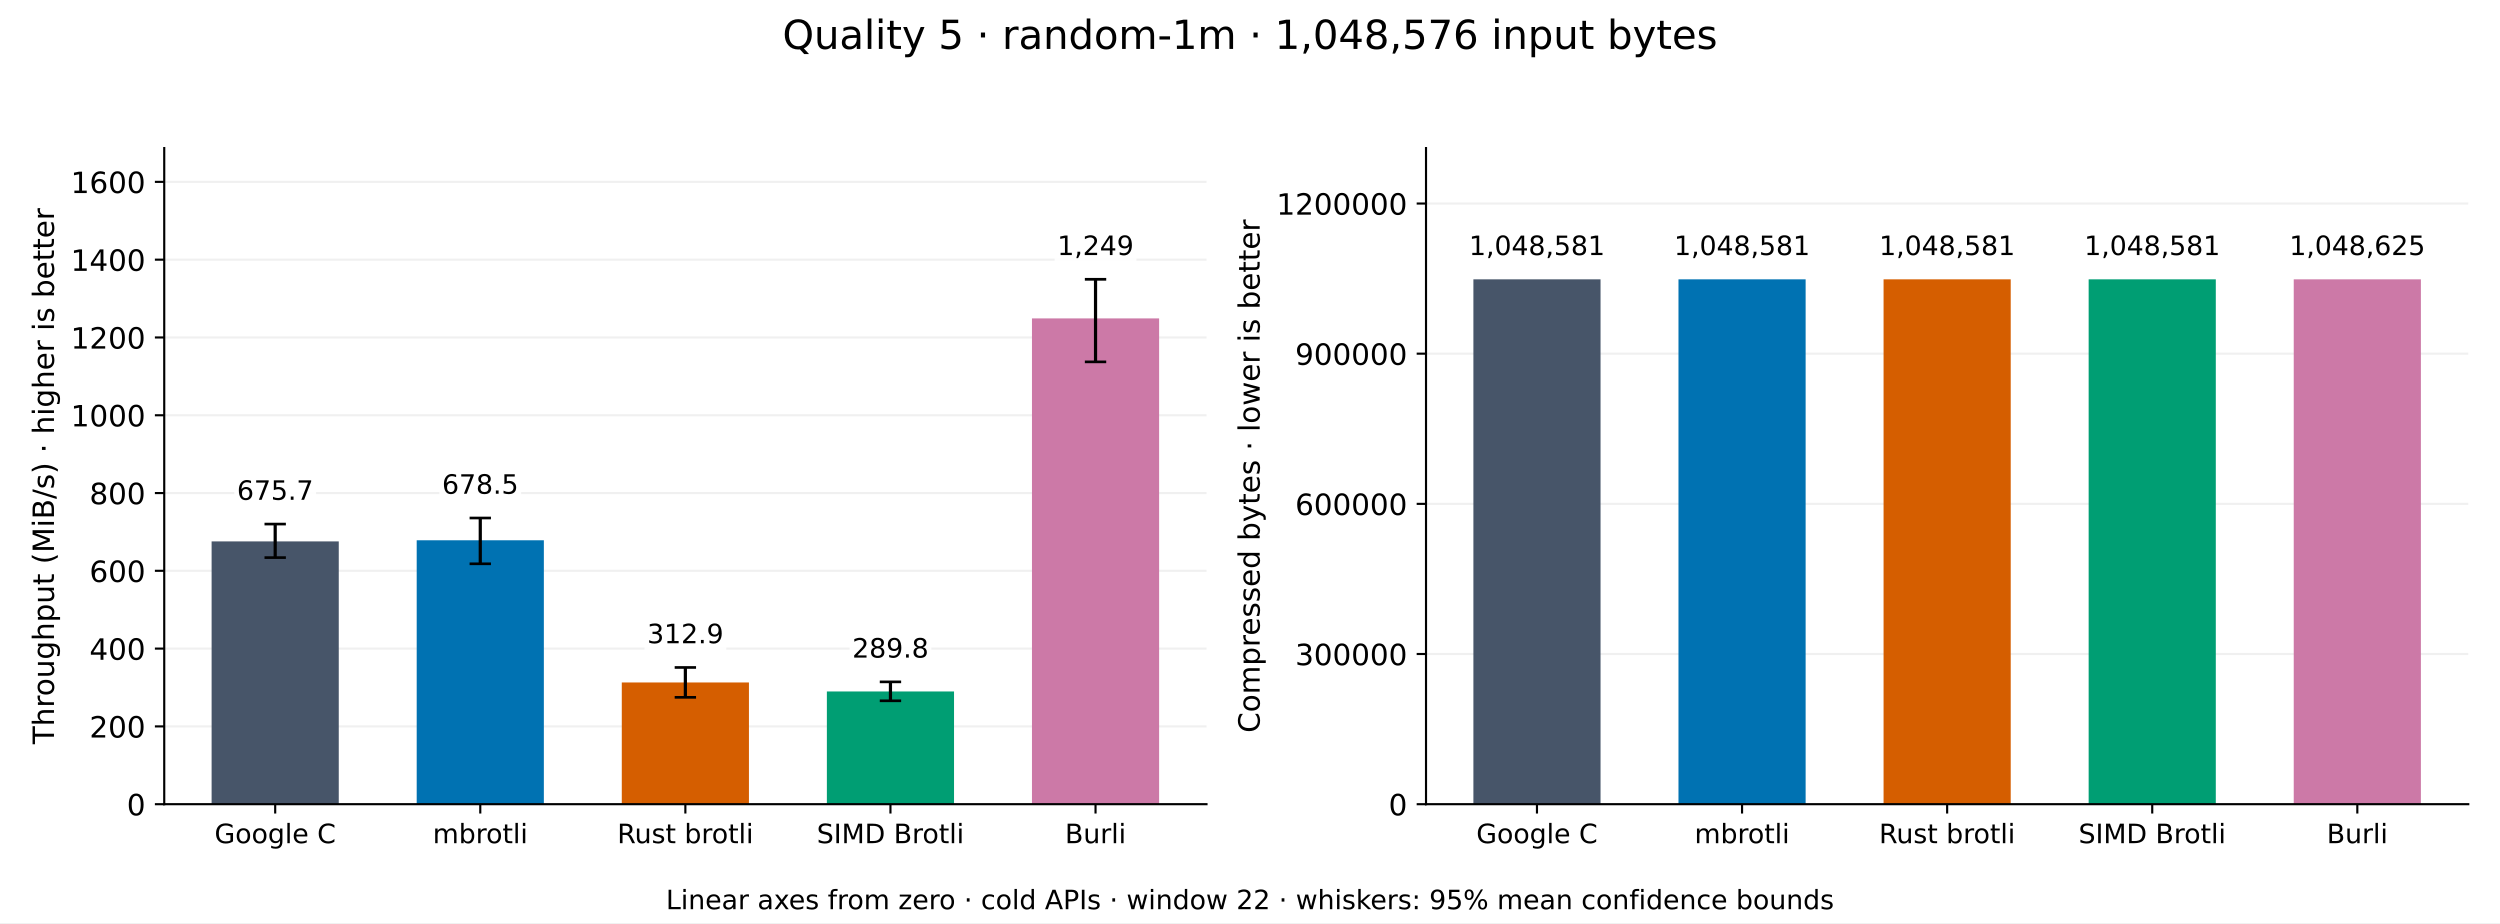
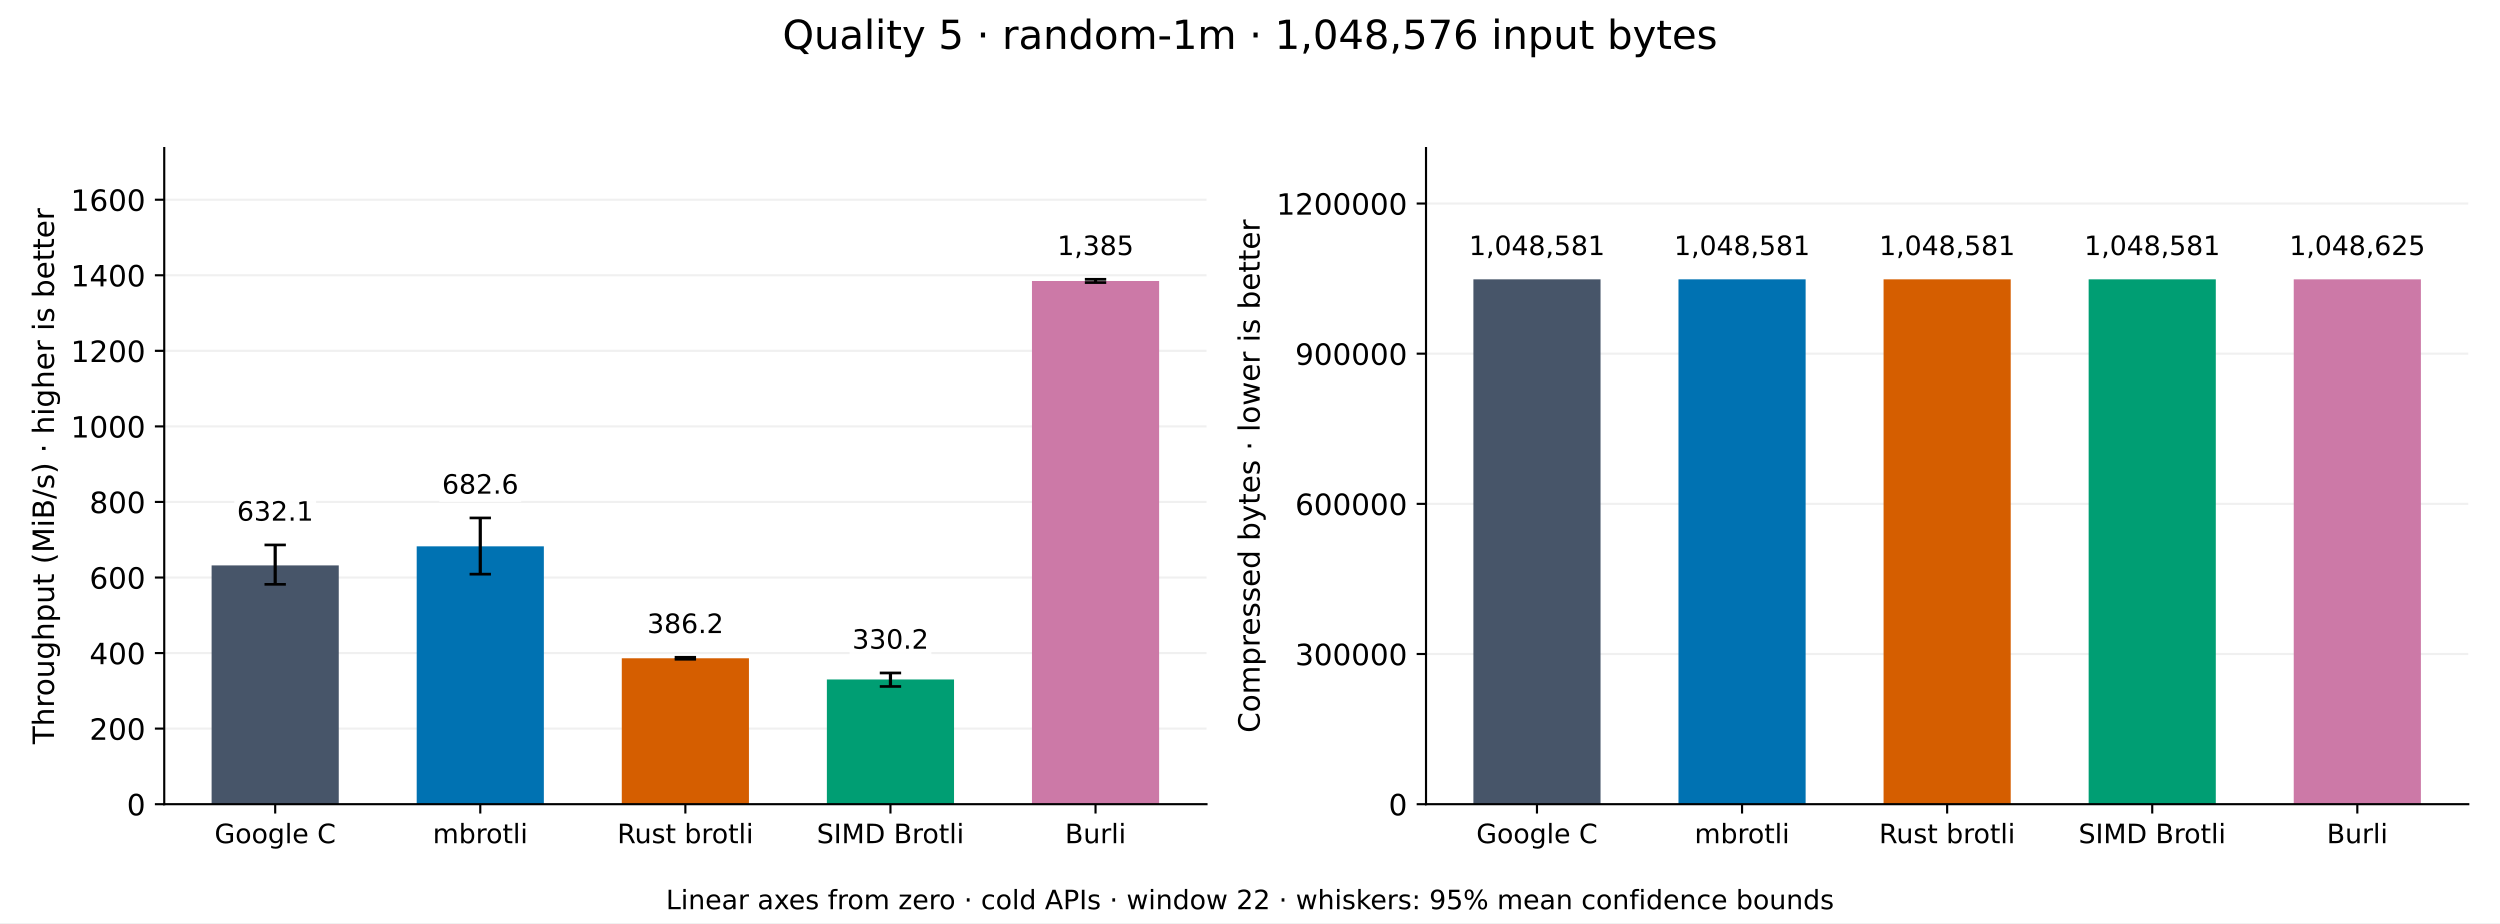
<svg xmlns="http://www.w3.org/2000/svg" xmlns:xlink="http://www.w3.org/1999/xlink" width="936pt" height="345.6pt" viewBox="0 0 936 345.6" version="1.1">
  <defs>
    <style type="text/css">*{stroke-linejoin: round; stroke-linecap: butt}</style>
  </defs>
  <g id="figure_1">
    <g id="patch_1">
      <path d="M 0 345.6 L 936 345.6 L 936 0 L 0 0 z " style="fill: #ffffff" />
    </g>
    <g id="axes_1">
      <g id="patch_2">
        <path d="M 61.49 301.088 L 451.71 301.088 L 451.71 55.44 L 61.49 55.44 z " style="fill: #ffffff" />
      </g>
      <g id="matplotlib.axis_1">
        <g id="xtick_1">
          <g id="line2d_1">
            <defs>
              <path id="m3d63aaa0ea" d="M 0 0 L 0 3.5 " style="stroke: #000000; stroke-width: 0.8" />
            </defs>
            <g>
              <use xlink:href="#m3d63aaa0ea" x="103.031" y="301.088" style="stroke: #000000; stroke-width: 0.8" />
            </g>
          </g>
          <g id="text_1">
            <text style="font-size: 10px; font-family: 'DejaVu Sans', 'Bitstream Vera Sans', 'Computer Modern Sans Serif', 'Lucida Grande', 'Verdana', 'Geneva', 'Lucid', 'Arial', 'Helvetica', 'Avant Garde', sans-serif; text-anchor: middle" x="103.031" y="315.686" transform="rotate(-0 103.0305 315.6864)">Google C</text>
          </g>
        </g>
        <g id="xtick_2">
          <g id="line2d_2">
            <g>
              <use xlink:href="#m3d63aaa0ea" x="179.815" y="301.088" style="stroke: #000000; stroke-width: 0.8" />
            </g>
          </g>
          <g id="text_2">
            <text style="font-size: 10px; font-family: 'DejaVu Sans', 'Bitstream Vera Sans', 'Computer Modern Sans Serif', 'Lucida Grande', 'Verdana', 'Geneva', 'Lucid', 'Arial', 'Helvetica', 'Avant Garde', sans-serif; text-anchor: middle" x="179.815" y="315.686" transform="rotate(-0 179.8153 315.6864)">mbrotli</text>
          </g>
        </g>
        <g id="xtick_3">
          <g id="line2d_3">
            <g>
              <use xlink:href="#m3d63aaa0ea" x="256.6" y="301.088" style="stroke: #000000; stroke-width: 0.8" />
            </g>
          </g>
          <g id="text_3">
            <text style="font-size: 10px; font-family: 'DejaVu Sans', 'Bitstream Vera Sans', 'Computer Modern Sans Serif', 'Lucida Grande', 'Verdana', 'Geneva', 'Lucid', 'Arial', 'Helvetica', 'Avant Garde', sans-serif; text-anchor: middle" x="256.6" y="315.686" transform="rotate(-0 256.6 315.6864)">Rust brotli</text>
          </g>
        </g>
        <g id="xtick_4">
          <g id="line2d_4">
            <g>
              <use xlink:href="#m3d63aaa0ea" x="333.385" y="301.088" style="stroke: #000000; stroke-width: 0.8" />
            </g>
          </g>
          <g id="text_4">
            <text style="font-size: 10px; font-family: 'DejaVu Sans', 'Bitstream Vera Sans', 'Computer Modern Sans Serif', 'Lucida Grande', 'Verdana', 'Geneva', 'Lucid', 'Arial', 'Helvetica', 'Avant Garde', sans-serif; text-anchor: middle" x="333.385" y="315.686" transform="rotate(-0 333.3847 315.6864)">SIMD Brotli</text>
          </g>
        </g>
        <g id="xtick_5">
          <g id="line2d_5">
            <g>
              <use xlink:href="#m3d63aaa0ea" x="410.169" y="301.088" style="stroke: #000000; stroke-width: 0.8" />
            </g>
          </g>
          <g id="text_5">
            <text style="font-size: 10px; font-family: 'DejaVu Sans', 'Bitstream Vera Sans', 'Computer Modern Sans Serif', 'Lucida Grande', 'Verdana', 'Geneva', 'Lucid', 'Arial', 'Helvetica', 'Avant Garde', sans-serif; text-anchor: middle" x="410.169" y="315.686" transform="rotate(-0 410.1695 315.6864)">Burli</text>
          </g>
        </g>
      </g>
      <g id="matplotlib.axis_2">
        <g id="ytick_1">
          <g id="line2d_6">
            <path d="M 61.49 301.088 L 451.71 301.088 " clip-path="url(#pde693d2f32)" style="fill: none; stroke: #b0b0b0; stroke-opacity: 0.18; stroke-width: 0.8; stroke-linecap: square" />
          </g>
          <g id="line2d_7">
            <defs>
              <path id="mb6c034703b" d="M 0 0 L -3.5 0 " style="stroke: #000000; stroke-width: 0.8" />
            </defs>
            <g>
              <use xlink:href="#mb6c034703b" x="61.49" y="301.088" style="stroke: #000000; stroke-width: 0.8" />
            </g>
          </g>
          <g id="text_6">
            <text style="font-size: 11px; font-family: 'DejaVu Sans', 'Bitstream Vera Sans', 'Computer Modern Sans Serif', 'Lucida Grande', 'Verdana', 'Geneva', 'Lucid', 'Arial', 'Helvetica', 'Avant Garde', sans-serif; text-anchor: end" x="54.49" y="305.267" transform="rotate(-0 54.49 305.2671)">0</text>
          </g>
        </g>
        <g id="ytick_2">
          <g id="line2d_8">
-             <path d="M 61.49 271.964 L 451.71 271.964 " clip-path="url(#pde693d2f32)" style="fill: none; stroke: #b0b0b0; stroke-opacity: 0.18; stroke-width: 0.8; stroke-linecap: square" />
+             <path d="M 61.49 272.798 L 451.71 272.798 " clip-path="url(#pde693d2f32)" style="fill: none; stroke: #b0b0b0; stroke-opacity: 0.18; stroke-width: 0.8; stroke-linecap: square" />
          </g>
          <g id="line2d_9">
            <g>
-               <use xlink:href="#mb6c034703b" x="61.49" y="271.964" style="stroke: #000000; stroke-width: 0.8" />
+               <use xlink:href="#mb6c034703b" x="61.49" y="272.798" style="stroke: #000000; stroke-width: 0.8" />
            </g>
          </g>
          <g id="text_7">
-             <text style="font-size: 11px; font-family: 'DejaVu Sans', 'Bitstream Vera Sans', 'Computer Modern Sans Serif', 'Lucida Grande', 'Verdana', 'Geneva', 'Lucid', 'Arial', 'Helvetica', 'Avant Garde', sans-serif; text-anchor: end" x="54.49" y="276.144" transform="rotate(-0 54.49 276.1436)">200</text>
+             <text style="font-size: 11px; font-family: 'DejaVu Sans', 'Bitstream Vera Sans', 'Computer Modern Sans Serif', 'Lucida Grande', 'Verdana', 'Geneva', 'Lucid', 'Arial', 'Helvetica', 'Avant Garde', sans-serif; text-anchor: end" x="54.49" y="276.978" transform="rotate(-0 54.49 276.9776)">200</text>
          </g>
        </g>
        <g id="ytick_3">
          <g id="line2d_10">
-             <path d="M 61.49 242.841 L 451.71 242.841 " clip-path="url(#pde693d2f32)" style="fill: none; stroke: #b0b0b0; stroke-opacity: 0.18; stroke-width: 0.8; stroke-linecap: square" />
+             <path d="M 61.49 244.509 L 451.71 244.509 " clip-path="url(#pde693d2f32)" style="fill: none; stroke: #b0b0b0; stroke-opacity: 0.18; stroke-width: 0.8; stroke-linecap: square" />
          </g>
          <g id="line2d_11">
            <g>
-               <use xlink:href="#mb6c034703b" x="61.49" y="242.841" style="stroke: #000000; stroke-width: 0.8" />
+               <use xlink:href="#mb6c034703b" x="61.49" y="244.509" style="stroke: #000000; stroke-width: 0.8" />
            </g>
          </g>
          <g id="text_8">
-             <text style="font-size: 11px; font-family: 'DejaVu Sans', 'Bitstream Vera Sans', 'Computer Modern Sans Serif', 'Lucida Grande', 'Verdana', 'Geneva', 'Lucid', 'Arial', 'Helvetica', 'Avant Garde', sans-serif; text-anchor: end" x="54.49" y="247.02" transform="rotate(-0 54.49 247.0201)">400</text>
+             <text style="font-size: 11px; font-family: 'DejaVu Sans', 'Bitstream Vera Sans', 'Computer Modern Sans Serif', 'Lucida Grande', 'Verdana', 'Geneva', 'Lucid', 'Arial', 'Helvetica', 'Avant Garde', sans-serif; text-anchor: end" x="54.49" y="248.688" transform="rotate(-0 54.49 248.688)">400</text>
          </g>
        </g>
        <g id="ytick_4">
          <g id="line2d_12">
-             <path d="M 61.49 213.717 L 451.71 213.717 " clip-path="url(#pde693d2f32)" style="fill: none; stroke: #b0b0b0; stroke-opacity: 0.18; stroke-width: 0.8; stroke-linecap: square" />
+             <path d="M 61.49 216.219 L 451.71 216.219 " clip-path="url(#pde693d2f32)" style="fill: none; stroke: #b0b0b0; stroke-opacity: 0.18; stroke-width: 0.8; stroke-linecap: square" />
          </g>
          <g id="line2d_13">
            <g>
-               <use xlink:href="#mb6c034703b" x="61.49" y="213.717" style="stroke: #000000; stroke-width: 0.8" />
+               <use xlink:href="#mb6c034703b" x="61.49" y="216.219" style="stroke: #000000; stroke-width: 0.8" />
            </g>
          </g>
          <g id="text_9">
-             <text style="font-size: 11px; font-family: 'DejaVu Sans', 'Bitstream Vera Sans', 'Computer Modern Sans Serif', 'Lucida Grande', 'Verdana', 'Geneva', 'Lucid', 'Arial', 'Helvetica', 'Avant Garde', sans-serif; text-anchor: end" x="54.49" y="217.897" transform="rotate(-0 54.49 217.8966)">600</text>
+             <text style="font-size: 11px; font-family: 'DejaVu Sans', 'Bitstream Vera Sans', 'Computer Modern Sans Serif', 'Lucida Grande', 'Verdana', 'Geneva', 'Lucid', 'Arial', 'Helvetica', 'Avant Garde', sans-serif; text-anchor: end" x="54.49" y="220.398" transform="rotate(-0 54.49 220.3985)">600</text>
          </g>
        </g>
        <g id="ytick_5">
          <g id="line2d_14">
-             <path d="M 61.49 184.594 L 451.71 184.594 " clip-path="url(#pde693d2f32)" style="fill: none; stroke: #b0b0b0; stroke-opacity: 0.18; stroke-width: 0.8; stroke-linecap: square" />
+             <path d="M 61.49 187.93 L 451.71 187.93 " clip-path="url(#pde693d2f32)" style="fill: none; stroke: #b0b0b0; stroke-opacity: 0.18; stroke-width: 0.8; stroke-linecap: square" />
          </g>
          <g id="line2d_15">
            <g>
-               <use xlink:href="#mb6c034703b" x="61.49" y="184.594" style="stroke: #000000; stroke-width: 0.8" />
+               <use xlink:href="#mb6c034703b" x="61.49" y="187.93" style="stroke: #000000; stroke-width: 0.8" />
            </g>
          </g>
          <g id="text_10">
-             <text style="font-size: 11px; font-family: 'DejaVu Sans', 'Bitstream Vera Sans', 'Computer Modern Sans Serif', 'Lucida Grande', 'Verdana', 'Geneva', 'Lucid', 'Arial', 'Helvetica', 'Avant Garde', sans-serif; text-anchor: end" x="54.49" y="188.773" transform="rotate(-0 54.49 188.7731)">800</text>
+             <text style="font-size: 11px; font-family: 'DejaVu Sans', 'Bitstream Vera Sans', 'Computer Modern Sans Serif', 'Lucida Grande', 'Verdana', 'Geneva', 'Lucid', 'Arial', 'Helvetica', 'Avant Garde', sans-serif; text-anchor: end" x="54.49" y="192.109" transform="rotate(-0 54.49 192.109)">800</text>
          </g>
        </g>
        <g id="ytick_6">
          <g id="line2d_16">
-             <path d="M 61.49 155.47 L 451.71 155.47 " clip-path="url(#pde693d2f32)" style="fill: none; stroke: #b0b0b0; stroke-opacity: 0.18; stroke-width: 0.8; stroke-linecap: square" />
+             <path d="M 61.49 159.64 L 451.71 159.64 " clip-path="url(#pde693d2f32)" style="fill: none; stroke: #b0b0b0; stroke-opacity: 0.18; stroke-width: 0.8; stroke-linecap: square" />
          </g>
          <g id="line2d_17">
            <g>
-               <use xlink:href="#mb6c034703b" x="61.49" y="155.47" style="stroke: #000000; stroke-width: 0.8" />
+               <use xlink:href="#mb6c034703b" x="61.49" y="159.64" style="stroke: #000000; stroke-width: 0.8" />
            </g>
          </g>
          <g id="text_11">
-             <text style="font-size: 11px; font-family: 'DejaVu Sans', 'Bitstream Vera Sans', 'Computer Modern Sans Serif', 'Lucida Grande', 'Verdana', 'Geneva', 'Lucid', 'Arial', 'Helvetica', 'Avant Garde', sans-serif; text-anchor: end" x="54.49" y="159.65" transform="rotate(-0 54.49 159.6495)">1000</text>
+             <text style="font-size: 11px; font-family: 'DejaVu Sans', 'Bitstream Vera Sans', 'Computer Modern Sans Serif', 'Lucida Grande', 'Verdana', 'Geneva', 'Lucid', 'Arial', 'Helvetica', 'Avant Garde', sans-serif; text-anchor: end" x="54.49" y="163.819" transform="rotate(-0 54.49 163.8194)">1000</text>
          </g>
        </g>
        <g id="ytick_7">
          <g id="line2d_18">
-             <path d="M 61.49 126.347 L 451.71 126.347 " clip-path="url(#pde693d2f32)" style="fill: none; stroke: #b0b0b0; stroke-opacity: 0.18; stroke-width: 0.8; stroke-linecap: square" />
+             <path d="M 61.49 131.351 L 451.71 131.351 " clip-path="url(#pde693d2f32)" style="fill: none; stroke: #b0b0b0; stroke-opacity: 0.18; stroke-width: 0.8; stroke-linecap: square" />
          </g>
          <g id="line2d_19">
            <g>
-               <use xlink:href="#mb6c034703b" x="61.49" y="126.347" style="stroke: #000000; stroke-width: 0.8" />
+               <use xlink:href="#mb6c034703b" x="61.49" y="131.351" style="stroke: #000000; stroke-width: 0.8" />
            </g>
          </g>
          <g id="text_12">
-             <text style="font-size: 11px; font-family: 'DejaVu Sans', 'Bitstream Vera Sans', 'Computer Modern Sans Serif', 'Lucida Grande', 'Verdana', 'Geneva', 'Lucid', 'Arial', 'Helvetica', 'Avant Garde', sans-serif; text-anchor: end" x="54.49" y="130.526" transform="rotate(-0 54.49 130.526)">1200</text>
+             <text style="font-size: 11px; font-family: 'DejaVu Sans', 'Bitstream Vera Sans', 'Computer Modern Sans Serif', 'Lucida Grande', 'Verdana', 'Geneva', 'Lucid', 'Arial', 'Helvetica', 'Avant Garde', sans-serif; text-anchor: end" x="54.49" y="135.53" transform="rotate(-0 54.49 135.5299)">1200</text>
          </g>
        </g>
        <g id="ytick_8">
          <g id="line2d_20">
-             <path d="M 61.49 97.223 L 451.71 97.223 " clip-path="url(#pde693d2f32)" style="fill: none; stroke: #b0b0b0; stroke-opacity: 0.18; stroke-width: 0.8; stroke-linecap: square" />
+             <path d="M 61.49 103.061 L 451.71 103.061 " clip-path="url(#pde693d2f32)" style="fill: none; stroke: #b0b0b0; stroke-opacity: 0.18; stroke-width: 0.8; stroke-linecap: square" />
          </g>
          <g id="line2d_21">
            <g>
-               <use xlink:href="#mb6c034703b" x="61.49" y="97.223" style="stroke: #000000; stroke-width: 0.8" />
+               <use xlink:href="#mb6c034703b" x="61.49" y="103.061" style="stroke: #000000; stroke-width: 0.8" />
            </g>
          </g>
          <g id="text_13">
-             <text style="font-size: 11px; font-family: 'DejaVu Sans', 'Bitstream Vera Sans', 'Computer Modern Sans Serif', 'Lucida Grande', 'Verdana', 'Geneva', 'Lucid', 'Arial', 'Helvetica', 'Avant Garde', sans-serif; text-anchor: end" x="54.49" y="101.403" transform="rotate(-0 54.49 101.4025)">1400</text>
+             <text style="font-size: 11px; font-family: 'DejaVu Sans', 'Bitstream Vera Sans', 'Computer Modern Sans Serif', 'Lucida Grande', 'Verdana', 'Geneva', 'Lucid', 'Arial', 'Helvetica', 'Avant Garde', sans-serif; text-anchor: end" x="54.49" y="107.24" transform="rotate(-0 54.49 107.2403)">1400</text>
          </g>
        </g>
        <g id="ytick_9">
          <g id="line2d_22">
-             <path d="M 61.49 68.1 L 451.71 68.1 " clip-path="url(#pde693d2f32)" style="fill: none; stroke: #b0b0b0; stroke-opacity: 0.18; stroke-width: 0.8; stroke-linecap: square" />
+             <path d="M 61.49 74.772 L 451.71 74.772 " clip-path="url(#pde693d2f32)" style="fill: none; stroke: #b0b0b0; stroke-opacity: 0.18; stroke-width: 0.8; stroke-linecap: square" />
          </g>
          <g id="line2d_23">
            <g>
-               <use xlink:href="#mb6c034703b" x="61.49" y="68.1" style="stroke: #000000; stroke-width: 0.8" />
+               <use xlink:href="#mb6c034703b" x="61.49" y="74.772" style="stroke: #000000; stroke-width: 0.8" />
            </g>
          </g>
          <g id="text_14">
-             <text style="font-size: 11px; font-family: 'DejaVu Sans', 'Bitstream Vera Sans', 'Computer Modern Sans Serif', 'Lucida Grande', 'Verdana', 'Geneva', 'Lucid', 'Arial', 'Helvetica', 'Avant Garde', sans-serif; text-anchor: end" x="54.49" y="72.279" transform="rotate(-0 54.49 72.27898)">1600</text>
+             <text style="font-size: 11px; font-family: 'DejaVu Sans', 'Bitstream Vera Sans', 'Computer Modern Sans Serif', 'Lucida Grande', 'Verdana', 'Geneva', 'Lucid', 'Arial', 'Helvetica', 'Avant Garde', sans-serif; text-anchor: end" x="54.49" y="78.951" transform="rotate(-0 54.49 78.95076)">1600</text>
          </g>
        </g>
        <g id="text_15">
          <text style="font-size: 11px; font-family: 'DejaVu Sans', 'Bitstream Vera Sans', 'Computer Modern Sans Serif', 'Lucida Grande', 'Verdana', 'Geneva', 'Lucid', 'Arial', 'Helvetica', 'Avant Garde', sans-serif; text-anchor: middle" x="20.207" y="178.264" transform="rotate(-90 20.20734 178.264)">Throughput (MiB/s) · higher is better</text>
        </g>
      </g>
      <g id="patch_3">
-         <path d="M 79.227 301.088 L 126.834 301.088 L 126.834 202.7 L 79.227 202.7 z " clip-path="url(#pde693d2f32)" style="fill: #475569" />
+         <path d="M 79.227 301.088 L 126.834 301.088 L 126.834 211.678 L 79.227 211.678 z " clip-path="url(#pde693d2f32)" style="fill: #475569" />
      </g>
      <g id="patch_4">
-         <path d="M 156.012 301.088 L 203.619 301.088 L 203.619 202.284 L 156.012 202.284 z " clip-path="url(#pde693d2f32)" style="fill: #0072b2" />
+         <path d="M 156.012 301.088 L 203.619 301.088 L 203.619 204.542 L 156.012 204.542 z " clip-path="url(#pde693d2f32)" style="fill: #0072b2" />
      </g>
      <g id="patch_5">
-         <path d="M 232.797 301.088 L 280.403 301.088 L 280.403 255.527 L 232.797 255.527 z " clip-path="url(#pde693d2f32)" style="fill: #d55e00" />
+         <path d="M 232.797 301.088 L 280.403 301.088 L 280.403 246.455 L 232.797 246.455 z " clip-path="url(#pde693d2f32)" style="fill: #d55e00" />
      </g>
      <g id="patch_6">
-         <path d="M 309.581 301.088 L 357.188 301.088 L 357.188 258.888 L 309.581 258.888 z " clip-path="url(#pde693d2f32)" style="fill: #009e73" />
+         <path d="M 309.581 301.088 L 357.188 301.088 L 357.188 254.387 L 309.581 254.387 z " clip-path="url(#pde693d2f32)" style="fill: #009e73" />
      </g>
      <g id="patch_7">
-         <path d="M 386.366 301.088 L 433.973 301.088 L 433.973 119.215 L 386.366 119.215 z " clip-path="url(#pde693d2f32)" style="fill: #cc79a7" />
+         <path d="M 386.366 301.088 L 433.973 301.088 L 433.973 105.197 L 386.366 105.197 z " clip-path="url(#pde693d2f32)" style="fill: #cc79a7" />
      </g>
      <g id="LineCollection_1">
-         <path d="M 103.031 208.767 L 103.031 196.218 " clip-path="url(#pde693d2f32)" style="fill: none; stroke: #000000; stroke-width: 1.2" />
-         <path d="M 179.815 211.079 L 179.815 193.946 " clip-path="url(#pde693d2f32)" style="fill: none; stroke: #000000; stroke-width: 1.2" />
-         <path d="M 256.6 261.093 L 256.6 249.911 " clip-path="url(#pde693d2f32)" style="fill: none; stroke: #000000; stroke-width: 1.2" />
-         <path d="M 333.385 262.372 L 333.385 255.282 " clip-path="url(#pde693d2f32)" style="fill: none; stroke: #000000; stroke-width: 1.2" />
-         <path d="M 410.169 135.493 L 410.169 104.57 " clip-path="url(#pde693d2f32)" style="fill: none; stroke: #000000; stroke-width: 1.2" />
+         <path d="M 103.031 218.768 L 103.031 204.024 " clip-path="url(#pde693d2f32)" style="fill: none; stroke: #000000; stroke-width: 1.2" />
+         <path d="M 179.815 214.969 L 179.815 193.914 " clip-path="url(#pde693d2f32)" style="fill: none; stroke: #000000; stroke-width: 1.2" />
+         <path d="M 256.6 246.831 L 256.6 246.089 " clip-path="url(#pde693d2f32)" style="fill: none; stroke: #000000; stroke-width: 1.2" />
+         <path d="M 333.385 257.018 L 333.385 251.96 " clip-path="url(#pde693d2f32)" style="fill: none; stroke: #000000; stroke-width: 1.2" />
+         <path d="M 410.169 105.811 L 410.169 104.57 " clip-path="url(#pde693d2f32)" style="fill: none; stroke: #000000; stroke-width: 1.2" />
      </g>
      <g id="line2d_24">
        <defs>
          <path id="ma4d3aa00d3" d="M 4 0 L -4 -0 " style="stroke: #000000" />
        </defs>
        <g clip-path="url(#pde693d2f32)">
-           <use xlink:href="#ma4d3aa00d3" x="103.031" y="208.767" style="fill: #1f77b4; stroke: #000000" />
-           <use xlink:href="#ma4d3aa00d3" x="179.815" y="211.079" style="fill: #1f77b4; stroke: #000000" />
-           <use xlink:href="#ma4d3aa00d3" x="256.6" y="261.093" style="fill: #1f77b4; stroke: #000000" />
-           <use xlink:href="#ma4d3aa00d3" x="333.385" y="262.372" style="fill: #1f77b4; stroke: #000000" />
-           <use xlink:href="#ma4d3aa00d3" x="410.169" y="135.493" style="fill: #1f77b4; stroke: #000000" />
+           <use xlink:href="#ma4d3aa00d3" x="103.031" y="218.768" style="fill: #1f77b4; stroke: #000000" />
+           <use xlink:href="#ma4d3aa00d3" x="179.815" y="214.969" style="fill: #1f77b4; stroke: #000000" />
+           <use xlink:href="#ma4d3aa00d3" x="256.6" y="246.831" style="fill: #1f77b4; stroke: #000000" />
+           <use xlink:href="#ma4d3aa00d3" x="333.385" y="257.018" style="fill: #1f77b4; stroke: #000000" />
+           <use xlink:href="#ma4d3aa00d3" x="410.169" y="105.811" style="fill: #1f77b4; stroke: #000000" />
        </g>
      </g>
      <g id="line2d_25">
        <g clip-path="url(#pde693d2f32)">
-           <use xlink:href="#ma4d3aa00d3" x="103.031" y="196.218" style="fill: #1f77b4; stroke: #000000" />
-           <use xlink:href="#ma4d3aa00d3" x="179.815" y="193.946" style="fill: #1f77b4; stroke: #000000" />
-           <use xlink:href="#ma4d3aa00d3" x="256.6" y="249.911" style="fill: #1f77b4; stroke: #000000" />
-           <use xlink:href="#ma4d3aa00d3" x="333.385" y="255.282" style="fill: #1f77b4; stroke: #000000" />
+           <use xlink:href="#ma4d3aa00d3" x="103.031" y="204.024" style="fill: #1f77b4; stroke: #000000" />
+           <use xlink:href="#ma4d3aa00d3" x="179.815" y="193.914" style="fill: #1f77b4; stroke: #000000" />
+           <use xlink:href="#ma4d3aa00d3" x="256.6" y="246.089" style="fill: #1f77b4; stroke: #000000" />
+           <use xlink:href="#ma4d3aa00d3" x="333.385" y="251.96" style="fill: #1f77b4; stroke: #000000" />
          <use xlink:href="#ma4d3aa00d3" x="410.169" y="104.57" style="fill: #1f77b4; stroke: #000000" />
        </g>
      </g>
      <g id="patch_8">
        <path d="M 61.49 301.088 L 61.49 55.44 " style="fill: none; stroke: #000000; stroke-width: 0.8; stroke-linejoin: miter; stroke-linecap: square" />
      </g>
      <g id="patch_9">
        <path d="M 61.49 301.088 L 451.71 301.088 " style="fill: none; stroke: #000000; stroke-width: 0.8; stroke-linejoin: miter; stroke-linecap: square" />
      </g>
      <g id="text_16">
        <g id="patch_10">
-           <path d="M 87.716 190.218 L 118.345 190.218 L 118.345 178.54 L 87.716 178.54 z " style="fill: #ffffff; opacity: 0.9" />
-         </g>
-         <text style="font-size: 10px; font-family: 'DejaVu Sans', 'Bitstream Vera Sans', 'Computer Modern Sans Serif', 'Lucida Grande', 'Verdana', 'Geneva', 'Lucid', 'Arial', 'Helvetica', 'Avant Garde', sans-serif; text-anchor: middle" x="103.031" y="187.139" transform="rotate(-0 103.0305 187.1387)">675.7</text>
+           <path d="M 87.716 198.024 L 118.345 198.024 L 118.345 186.346 L 87.716 186.346 z " style="fill: #ffffff; opacity: 0.9" />
+         </g>
+         <text style="font-size: 10px; font-family: 'DejaVu Sans', 'Bitstream Vera Sans', 'Computer Modern Sans Serif', 'Lucida Grande', 'Verdana', 'Geneva', 'Lucid', 'Arial', 'Helvetica', 'Avant Garde', sans-serif; text-anchor: middle" x="103.031" y="194.944" transform="rotate(-0 103.0305 194.9441)">632.1</text>
      </g>
      <g id="text_17">
        <g id="patch_11">
-           <path d="M 164.501 187.946 L 195.129 187.946 L 195.129 176.268 L 164.501 176.268 z " style="fill: #ffffff; opacity: 0.9" />
-         </g>
-         <text style="font-size: 10px; font-family: 'DejaVu Sans', 'Bitstream Vera Sans', 'Computer Modern Sans Serif', 'Lucida Grande', 'Verdana', 'Geneva', 'Lucid', 'Arial', 'Helvetica', 'Avant Garde', sans-serif; text-anchor: middle" x="179.815" y="184.866" transform="rotate(-0 179.8153 184.8662)">678.5</text>
+           <path d="M 164.501 187.914 L 195.129 187.914 L 195.129 176.236 L 164.501 176.236 z " style="fill: #ffffff; opacity: 0.9" />
+         </g>
+         <text style="font-size: 10px; font-family: 'DejaVu Sans', 'Bitstream Vera Sans', 'Computer Modern Sans Serif', 'Lucida Grande', 'Verdana', 'Geneva', 'Lucid', 'Arial', 'Helvetica', 'Avant Garde', sans-serif; text-anchor: middle" x="179.815" y="184.834" transform="rotate(-0 179.8153 184.834)">682.6</text>
      </g>
      <g id="text_18">
        <g id="patch_12">
-           <path d="M 241.286 243.911 L 271.914 243.911 L 271.914 232.232 L 241.286 232.232 z " style="fill: #ffffff; opacity: 0.9" />
-         </g>
-         <text style="font-size: 10px; font-family: 'DejaVu Sans', 'Bitstream Vera Sans', 'Computer Modern Sans Serif', 'Lucida Grande', 'Verdana', 'Geneva', 'Lucid', 'Arial', 'Helvetica', 'Avant Garde', sans-serif; text-anchor: middle" x="256.6" y="240.831" transform="rotate(-0 256.6 240.8309)">312.9</text>
+           <path d="M 241.286 240.089 L 271.914 240.089 L 271.914 228.411 L 241.286 228.411 z " style="fill: #ffffff; opacity: 0.9" />
+         </g>
+         <text style="font-size: 10px; font-family: 'DejaVu Sans', 'Bitstream Vera Sans', 'Computer Modern Sans Serif', 'Lucida Grande', 'Verdana', 'Geneva', 'Lucid', 'Arial', 'Helvetica', 'Avant Garde', sans-serif; text-anchor: middle" x="256.6" y="237.009" transform="rotate(-0 256.6 237.0093)">386.2</text>
      </g>
      <g id="text_19">
        <g id="patch_13">
-           <path d="M 318.071 249.282 L 348.699 249.282 L 348.699 237.604 L 318.071 237.604 z " style="fill: #ffffff; opacity: 0.9" />
-         </g>
-         <text style="font-size: 10px; font-family: 'DejaVu Sans', 'Bitstream Vera Sans', 'Computer Modern Sans Serif', 'Lucida Grande', 'Verdana', 'Geneva', 'Lucid', 'Arial', 'Helvetica', 'Avant Garde', sans-serif; text-anchor: middle" x="333.385" y="246.203" transform="rotate(-0 333.3847 246.2027)">289.8</text>
+           <path d="M 318.071 245.96 L 348.699 245.96 L 348.699 234.282 L 318.071 234.282 z " style="fill: #ffffff; opacity: 0.9" />
+         </g>
+         <text style="font-size: 10px; font-family: 'DejaVu Sans', 'Bitstream Vera Sans', 'Computer Modern Sans Serif', 'Lucida Grande', 'Verdana', 'Geneva', 'Lucid', 'Arial', 'Helvetica', 'Avant Garde', sans-serif; text-anchor: middle" x="333.385" y="242.88" transform="rotate(-0 333.3847 242.8801)">330.2</text>
      </g>
      <g id="text_20">
        <g id="patch_14">
          <path d="M 394.855 98.57 L 425.484 98.57 L 425.484 86.891 L 394.855 86.891 z " style="fill: #ffffff; opacity: 0.9" />
        </g>
-         <text style="font-size: 10px; font-family: 'DejaVu Sans', 'Bitstream Vera Sans', 'Computer Modern Sans Serif', 'Lucida Grande', 'Verdana', 'Geneva', 'Lucid', 'Arial', 'Helvetica', 'Avant Garde', sans-serif; text-anchor: middle" x="410.169" y="95.49" transform="rotate(-0 410.1695 95.48991)">1,249</text>
+         <text style="font-size: 10px; font-family: 'DejaVu Sans', 'Bitstream Vera Sans', 'Computer Modern Sans Serif', 'Lucida Grande', 'Verdana', 'Geneva', 'Lucid', 'Arial', 'Helvetica', 'Avant Garde', sans-serif; text-anchor: middle" x="410.169" y="95.49" transform="rotate(-0 410.1695 95.48991)">1,385</text>
      </g>
    </g>
    <g id="axes_2">
      <g id="patch_15">
        <path d="M 533.9 301.088 L 924.12 301.088 L 924.12 55.44 L 533.9 55.44 z " style="fill: #ffffff" />
      </g>
      <g id="matplotlib.axis_3">
        <g id="xtick_6">
          <g id="line2d_26">
            <g>
              <use xlink:href="#m3d63aaa0ea" x="575.441" y="301.088" style="stroke: #000000; stroke-width: 0.8" />
            </g>
          </g>
          <g id="text_21">
            <text style="font-size: 10px; font-family: 'DejaVu Sans', 'Bitstream Vera Sans', 'Computer Modern Sans Serif', 'Lucida Grande', 'Verdana', 'Geneva', 'Lucid', 'Arial', 'Helvetica', 'Avant Garde', sans-serif; text-anchor: middle" x="575.441" y="315.686" transform="rotate(-0 575.4405 315.6864)">Google C</text>
          </g>
        </g>
        <g id="xtick_7">
          <g id="line2d_27">
            <g>
              <use xlink:href="#m3d63aaa0ea" x="652.225" y="301.088" style="stroke: #000000; stroke-width: 0.8" />
            </g>
          </g>
          <g id="text_22">
            <text style="font-size: 10px; font-family: 'DejaVu Sans', 'Bitstream Vera Sans', 'Computer Modern Sans Serif', 'Lucida Grande', 'Verdana', 'Geneva', 'Lucid', 'Arial', 'Helvetica', 'Avant Garde', sans-serif; text-anchor: middle" x="652.225" y="315.686" transform="rotate(-0 652.2253 315.6864)">mbrotli</text>
          </g>
        </g>
        <g id="xtick_8">
          <g id="line2d_28">
            <g>
              <use xlink:href="#m3d63aaa0ea" x="729.01" y="301.088" style="stroke: #000000; stroke-width: 0.8" />
            </g>
          </g>
          <g id="text_23">
            <text style="font-size: 10px; font-family: 'DejaVu Sans', 'Bitstream Vera Sans', 'Computer Modern Sans Serif', 'Lucida Grande', 'Verdana', 'Geneva', 'Lucid', 'Arial', 'Helvetica', 'Avant Garde', sans-serif; text-anchor: middle" x="729.01" y="315.686" transform="rotate(-0 729.01 315.6864)">Rust brotli</text>
          </g>
        </g>
        <g id="xtick_9">
          <g id="line2d_29">
            <g>
              <use xlink:href="#m3d63aaa0ea" x="805.795" y="301.088" style="stroke: #000000; stroke-width: 0.8" />
            </g>
          </g>
          <g id="text_24">
            <text style="font-size: 10px; font-family: 'DejaVu Sans', 'Bitstream Vera Sans', 'Computer Modern Sans Serif', 'Lucida Grande', 'Verdana', 'Geneva', 'Lucid', 'Arial', 'Helvetica', 'Avant Garde', sans-serif; text-anchor: middle" x="805.795" y="315.686" transform="rotate(-0 805.7947 315.6864)">SIMD Brotli</text>
          </g>
        </g>
        <g id="xtick_10">
          <g id="line2d_30">
            <g>
              <use xlink:href="#m3d63aaa0ea" x="882.579" y="301.088" style="stroke: #000000; stroke-width: 0.8" />
            </g>
          </g>
          <g id="text_25">
            <text style="font-size: 10px; font-family: 'DejaVu Sans', 'Bitstream Vera Sans', 'Computer Modern Sans Serif', 'Lucida Grande', 'Verdana', 'Geneva', 'Lucid', 'Arial', 'Helvetica', 'Avant Garde', sans-serif; text-anchor: middle" x="882.579" y="315.686" transform="rotate(-0 882.5795 315.6864)">Burli</text>
          </g>
        </g>
      </g>
      <g id="matplotlib.axis_4">
        <g id="ytick_10">
          <g id="line2d_31">
            <path d="M 533.9 301.088 L 924.12 301.088 " clip-path="url(#p27f3d36669)" style="fill: none; stroke: #b0b0b0; stroke-opacity: 0.18; stroke-width: 0.8; stroke-linecap: square" />
          </g>
          <g id="line2d_32">
            <g>
              <use xlink:href="#mb6c034703b" x="533.9" y="301.088" style="stroke: #000000; stroke-width: 0.8" />
            </g>
          </g>
          <g id="text_26">
            <text style="font-size: 11px; font-family: 'DejaVu Sans', 'Bitstream Vera Sans', 'Computer Modern Sans Serif', 'Lucida Grande', 'Verdana', 'Geneva', 'Lucid', 'Arial', 'Helvetica', 'Avant Garde', sans-serif; text-anchor: end" x="526.9" y="305.267" transform="rotate(-0 526.9 305.2671)">0</text>
          </g>
        </g>
        <g id="ytick_11">
          <g id="line2d_33">
            <path d="M 533.9 244.866 L 924.12 244.866 " clip-path="url(#p27f3d36669)" style="fill: none; stroke: #b0b0b0; stroke-opacity: 0.18; stroke-width: 0.8; stroke-linecap: square" />
          </g>
          <g id="line2d_34">
            <g>
              <use xlink:href="#mb6c034703b" x="533.9" y="244.866" style="stroke: #000000; stroke-width: 0.8" />
            </g>
          </g>
          <g id="text_27">
            <text style="font-size: 11px; font-family: 'DejaVu Sans', 'Bitstream Vera Sans', 'Computer Modern Sans Serif', 'Lucida Grande', 'Verdana', 'Geneva', 'Lucid', 'Arial', 'Helvetica', 'Avant Garde', sans-serif; text-anchor: end" x="526.9" y="249.045" transform="rotate(-0 526.9 249.0454)">300000</text>
          </g>
        </g>
        <g id="ytick_12">
          <g id="line2d_35">
            <path d="M 533.9 188.645 L 924.12 188.645 " clip-path="url(#p27f3d36669)" style="fill: none; stroke: #b0b0b0; stroke-opacity: 0.18; stroke-width: 0.8; stroke-linecap: square" />
          </g>
          <g id="line2d_36">
            <g>
              <use xlink:href="#mb6c034703b" x="533.9" y="188.645" style="stroke: #000000; stroke-width: 0.8" />
            </g>
          </g>
          <g id="text_28">
            <text style="font-size: 11px; font-family: 'DejaVu Sans', 'Bitstream Vera Sans', 'Computer Modern Sans Serif', 'Lucida Grande', 'Verdana', 'Geneva', 'Lucid', 'Arial', 'Helvetica', 'Avant Garde', sans-serif; text-anchor: end" x="526.9" y="192.824" transform="rotate(-0 526.9 192.8237)">600000</text>
          </g>
        </g>
        <g id="ytick_13">
          <g id="line2d_37">
            <path d="M 533.9 132.423 L 924.12 132.423 " clip-path="url(#p27f3d36669)" style="fill: none; stroke: #b0b0b0; stroke-opacity: 0.18; stroke-width: 0.8; stroke-linecap: square" />
          </g>
          <g id="line2d_38">
            <g>
              <use xlink:href="#mb6c034703b" x="533.9" y="132.423" style="stroke: #000000; stroke-width: 0.8" />
            </g>
          </g>
          <g id="text_29">
            <text style="font-size: 11px; font-family: 'DejaVu Sans', 'Bitstream Vera Sans', 'Computer Modern Sans Serif', 'Lucida Grande', 'Verdana', 'Geneva', 'Lucid', 'Arial', 'Helvetica', 'Avant Garde', sans-serif; text-anchor: end" x="526.9" y="136.602" transform="rotate(-0 526.9 136.6019)">900000</text>
          </g>
        </g>
        <g id="ytick_14">
          <g id="line2d_39">
            <path d="M 533.9 76.201 L 924.12 76.201 " clip-path="url(#p27f3d36669)" style="fill: none; stroke: #b0b0b0; stroke-opacity: 0.18; stroke-width: 0.8; stroke-linecap: square" />
          </g>
          <g id="line2d_40">
            <g>
              <use xlink:href="#mb6c034703b" x="533.9" y="76.201" style="stroke: #000000; stroke-width: 0.8" />
            </g>
          </g>
          <g id="text_30">
            <text style="font-size: 11px; font-family: 'DejaVu Sans', 'Bitstream Vera Sans', 'Computer Modern Sans Serif', 'Lucida Grande', 'Verdana', 'Geneva', 'Lucid', 'Arial', 'Helvetica', 'Avant Garde', sans-serif; text-anchor: end" x="526.9" y="80.38" transform="rotate(-0 526.9 80.38019)">1200000</text>
          </g>
        </g>
        <g id="text_31">
          <text style="font-size: 11px; font-family: 'DejaVu Sans', 'Bitstream Vera Sans', 'Computer Modern Sans Serif', 'Lucida Grande', 'Verdana', 'Geneva', 'Lucid', 'Arial', 'Helvetica', 'Avant Garde', sans-serif; text-anchor: middle" x="471.621" y="178.264" transform="rotate(-90 471.6211 178.264)">Compressed bytes · lower is better</text>
        </g>
      </g>
      <g id="patch_16">
        <path d="M 551.637 301.088 L 599.244 301.088 L 599.244 104.578 L 551.637 104.578 z " clip-path="url(#p27f3d36669)" style="fill: #475569" />
      </g>
      <g id="patch_17">
        <path d="M 628.422 301.088 L 676.029 301.088 L 676.029 104.578 L 628.422 104.578 z " clip-path="url(#p27f3d36669)" style="fill: #0072b2" />
      </g>
      <g id="patch_18">
        <path d="M 705.207 301.088 L 752.813 301.088 L 752.813 104.578 L 705.207 104.578 z " clip-path="url(#p27f3d36669)" style="fill: #d55e00" />
      </g>
      <g id="patch_19">
        <path d="M 781.991 301.088 L 829.598 301.088 L 829.598 104.578 L 781.991 104.578 z " clip-path="url(#p27f3d36669)" style="fill: #009e73" />
      </g>
      <g id="patch_20">
        <path d="M 858.776 301.088 L 906.383 301.088 L 906.383 104.57 L 858.776 104.57 z " clip-path="url(#p27f3d36669)" style="fill: #cc79a7" />
      </g>
      <g id="patch_21">
        <path d="M 533.9 301.088 L 533.9 55.44 " style="fill: none; stroke: #000000; stroke-width: 0.8; stroke-linejoin: miter; stroke-linecap: square" />
      </g>
      <g id="patch_22">
        <path d="M 533.9 301.088 L 924.12 301.088 " style="fill: none; stroke: #000000; stroke-width: 0.8; stroke-linejoin: miter; stroke-linecap: square" />
      </g>
      <g id="text_32">
        <g id="patch_23">
          <path d="M 548.994 98.578 L 601.887 98.578 L 601.887 86.9 L 548.994 86.9 z " style="fill: #ffffff; opacity: 0.9" />
        </g>
        <text style="font-size: 10px; font-family: 'DejaVu Sans', 'Bitstream Vera Sans', 'Computer Modern Sans Serif', 'Lucida Grande', 'Verdana', 'Geneva', 'Lucid', 'Arial', 'Helvetica', 'Avant Garde', sans-serif; text-anchor: middle" x="575.441" y="95.498" transform="rotate(-0 575.4405 95.49816)">1,048,581</text>
      </g>
      <g id="text_33">
        <g id="patch_24">
          <path d="M 625.778 98.578 L 678.672 98.578 L 678.672 86.9 L 625.778 86.9 z " style="fill: #ffffff; opacity: 0.9" />
        </g>
        <text style="font-size: 10px; font-family: 'DejaVu Sans', 'Bitstream Vera Sans', 'Computer Modern Sans Serif', 'Lucida Grande', 'Verdana', 'Geneva', 'Lucid', 'Arial', 'Helvetica', 'Avant Garde', sans-serif; text-anchor: middle" x="652.225" y="95.498" transform="rotate(-0 652.2253 95.49816)">1,048,581</text>
      </g>
      <g id="text_34">
        <g id="patch_25">
          <path d="M 702.563 98.578 L 755.457 98.578 L 755.457 86.9 L 702.563 86.9 z " style="fill: #ffffff; opacity: 0.9" />
        </g>
        <text style="font-size: 10px; font-family: 'DejaVu Sans', 'Bitstream Vera Sans', 'Computer Modern Sans Serif', 'Lucida Grande', 'Verdana', 'Geneva', 'Lucid', 'Arial', 'Helvetica', 'Avant Garde', sans-serif; text-anchor: middle" x="729.01" y="95.498" transform="rotate(-0 729.01 95.49816)">1,048,581</text>
      </g>
      <g id="text_35">
        <g id="patch_26">
          <path d="M 779.348 98.578 L 832.242 98.578 L 832.242 86.9 L 779.348 86.9 z " style="fill: #ffffff; opacity: 0.9" />
        </g>
        <text style="font-size: 10px; font-family: 'DejaVu Sans', 'Bitstream Vera Sans', 'Computer Modern Sans Serif', 'Lucida Grande', 'Verdana', 'Geneva', 'Lucid', 'Arial', 'Helvetica', 'Avant Garde', sans-serif; text-anchor: middle" x="805.795" y="95.498" transform="rotate(-0 805.7947 95.49816)">1,048,581</text>
      </g>
      <g id="text_36">
        <g id="patch_27">
          <path d="M 856.133 98.57 L 909.026 98.57 L 909.026 86.891 L 856.133 86.891 z " style="fill: #ffffff; opacity: 0.9" />
        </g>
        <text style="font-size: 10px; font-family: 'DejaVu Sans', 'Bitstream Vera Sans', 'Computer Modern Sans Serif', 'Lucida Grande', 'Verdana', 'Geneva', 'Lucid', 'Arial', 'Helvetica', 'Avant Garde', sans-serif; text-anchor: middle" x="882.579" y="95.49" transform="rotate(-0 882.5795 95.48991)">1,048,625</text>
      </g>
    </g>
    <g id="text_37">
      <text style="font-size: 15px; font-family: 'DejaVu Sans', 'Bitstream Vera Sans', 'Computer Modern Sans Serif', 'Lucida Grande', 'Verdana', 'Geneva', 'Lucid', 'Arial', 'Helvetica', 'Avant Garde', sans-serif; text-anchor: middle" x="468" y="18.31" transform="rotate(-0 468 18.30966)">Quality 5 · random-1m · 1,048,576 input bytes</text>
    </g>
    <g id="text_38">
      <text style="font-size: 10px; font-family: 'DejaVu Sans', 'Bitstream Vera Sans', 'Computer Modern Sans Serif', 'Lucida Grande', 'Verdana', 'Geneva', 'Lucid', 'Arial', 'Helvetica', 'Avant Garde', sans-serif; text-anchor: middle" x="468" y="340.416" transform="rotate(-0 468 340.416)">Linear axes from zero · cold APIs · window 22 · whiskers: 95% mean confidence bounds</text>
    </g>
  </g>
  <defs>
    <clipPath id="pde693d2f32">
      <rect x="61.49" y="55.44" width="390.22" height="245.648" />
    </clipPath>
    <clipPath id="p27f3d36669">
      <rect x="533.9" y="55.44" width="390.22" height="245.648" />
    </clipPath>
  </defs>
</svg>
